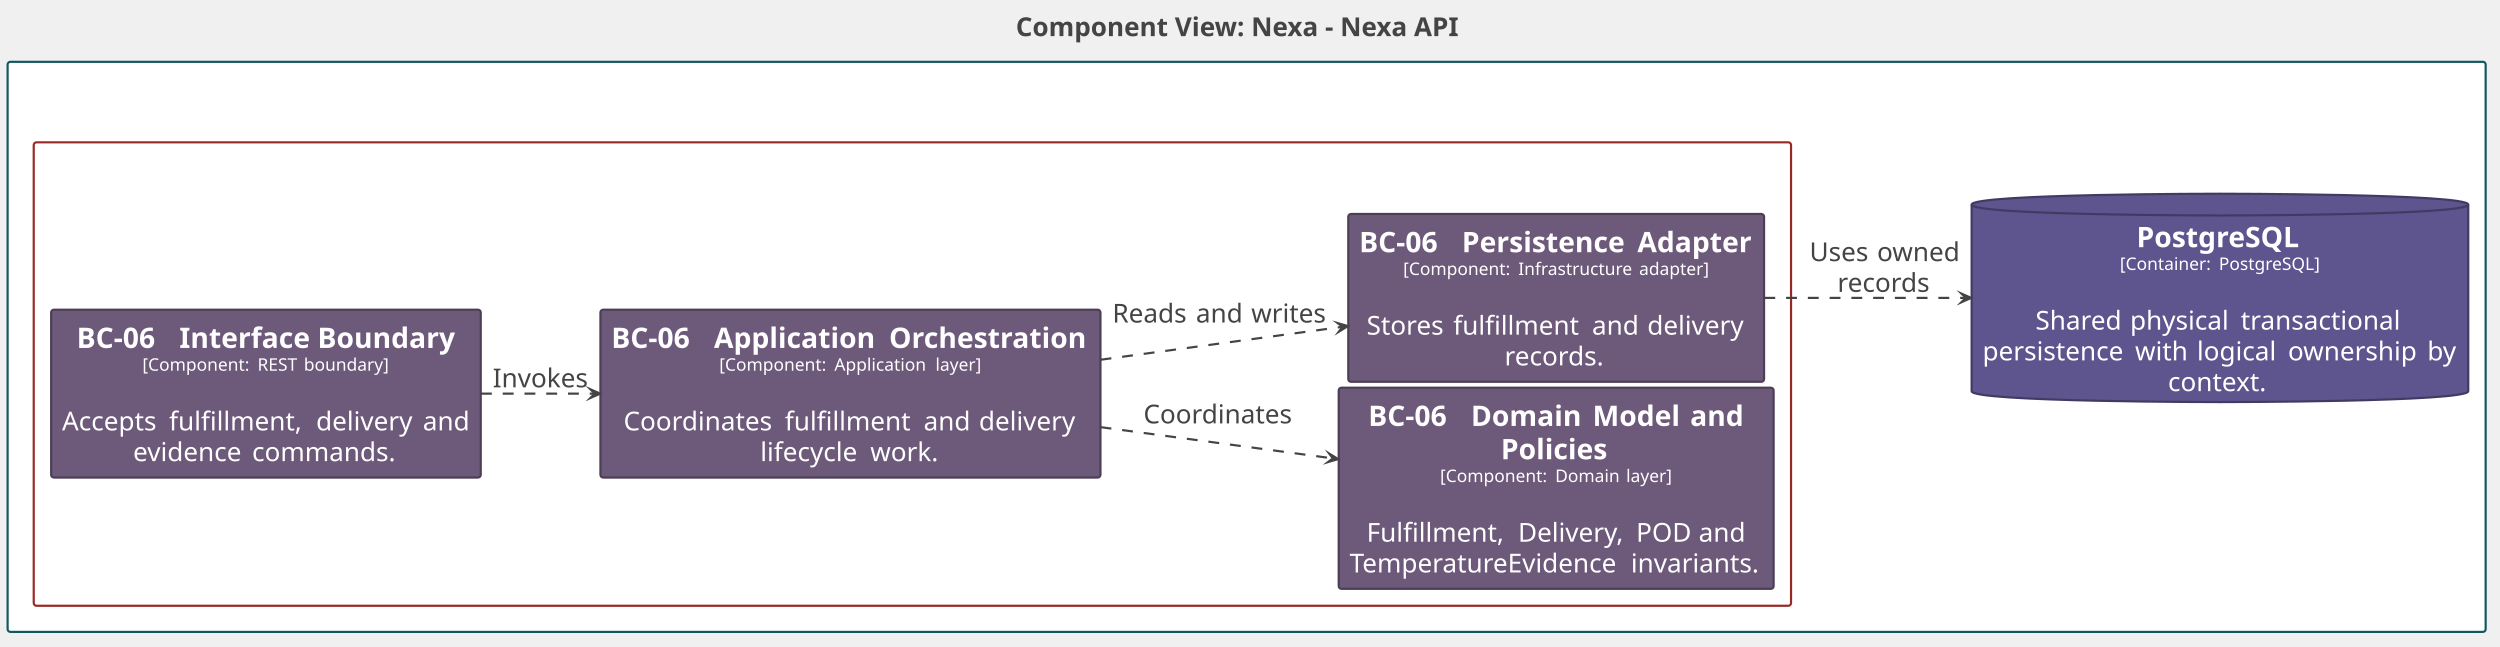
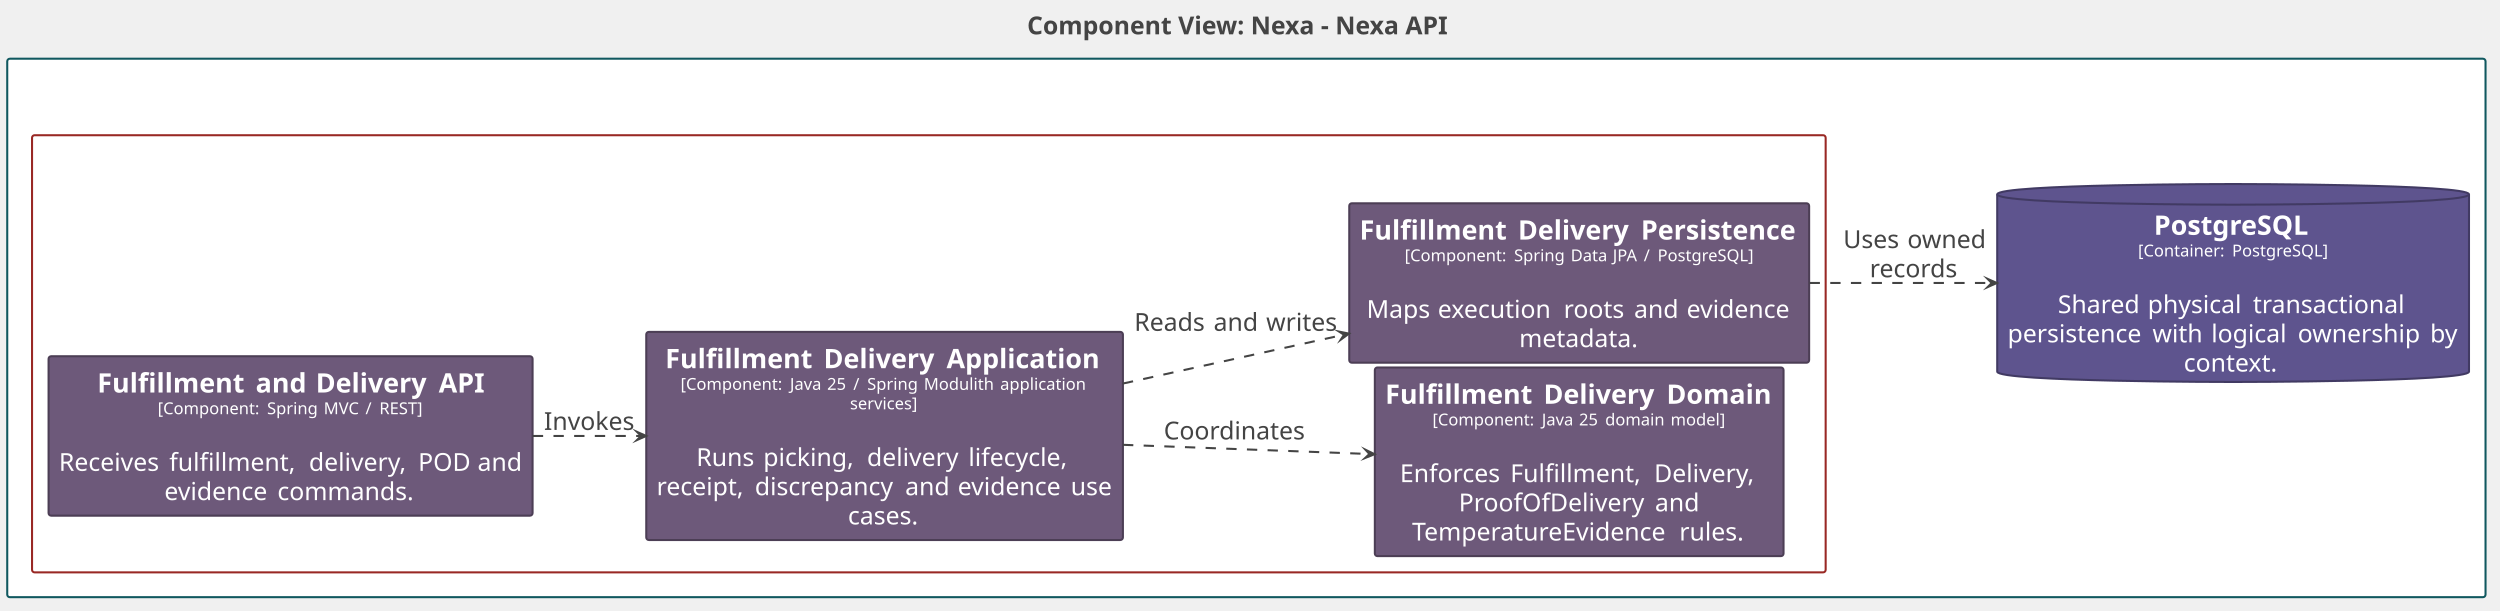
- <svg xmlns="http://www.w3.org/2000/svg" contentStyleType="text/css" data-diagram-type="DESCRIPTION" height="594px" preserveAspectRatio="none" style="width:2298px;height:594px;background:#FFFFFF;" version="1.1" viewBox="0 0 2298 594" width="2298px" zoomAndPan="magnify">
+ <svg xmlns="http://www.w3.org/2000/svg" contentStyleType="text/css" data-diagram-type="DESCRIPTION" height="591px" preserveAspectRatio="none" style="width:2419px;height:591px;background:#FFFFFF;" version="1.1" viewBox="0 0 2419 591" width="2419px" zoomAndPan="magnify">
  <defs />
  <g>
    <g class="title" data-source-line="1">
-       <text fill="#444444" font-family="sans-serif" font-size="24" font-weight="700" lengthAdjust="spacing" textLength="424.336" x="933.737" y="33.203">Component View: Nexa - Nexa API</text>
+       <text fill="#444444" font-family="sans-serif" font-size="24" font-weight="700" lengthAdjust="spacing" textLength="424.336" x="993.832" y="33.203">Component View: Nexa - Nexa API</text>
    </g>
    <g class="cluster" data-qualified-name="Nexa.n.size.16..Software System...size." data-source-line="71" id="ent0001">
-       <rect fill="#FFFFFF" height="524" rx="2.5" ry="2.5" style="stroke:#10585F;stroke-width:2;" width="2277.81" x="7" y="56.828" />
-       <text fill="#FFFFFF" font-family="sans-serif" font-size="24" font-weight="700" lengthAdjust="spacing" textLength="60.797" x="1115.507" y="82.031">Nexa</text>
-       <text fill="#FFFFFF" font-family="sans-serif" font-size="16" font-weight="700" lengthAdjust="spacing" textLength="148.359" x="1071.725" y="102.562">[Software System]</text>
+       <rect fill="#FFFFFF" height="521" rx="2.5" ry="2.5" style="stroke:#10585F;stroke-width:2;" width="2398" x="7" y="56.828" />
+       <text fill="#FFFFFF" font-family="sans-serif" font-size="24" font-weight="700" lengthAdjust="spacing" textLength="60.797" x="1175.602" y="82.031">Nexa</text>
+       <text fill="#FFFFFF" font-family="sans-serif" font-size="16" font-weight="700" lengthAdjust="spacing" textLength="148.359" x="1131.82" y="102.562">[Software System]</text>
    </g>
    <g class="cluster" data-qualified-name="Nexa.n.size.16..Software System...size..Nexa API.n.size.16..Container. Java 25 . Spring Boot 4.1 . Spring Modulith...size." data-source-line="72" id="ent0002">
-       <rect fill="#FFFFFF" height="426" rx="2.5" ry="2.5" style="stroke:#992824;stroke-width:2;" width="1615.33" x="31" y="130.828" />
-       <text fill="#FFFFFF" font-family="sans-serif" font-size="24" font-weight="700" lengthAdjust="spacing" textLength="109.055" x="784.138" y="156.031">Nexa API</text>
-       <text fill="#FFFFFF" font-family="sans-serif" font-size="16" font-weight="700" lengthAdjust="spacing" textLength="459.727" x="608.802" y="176.562">[Container: Java 25 / Spring Boot 4.1 / Spring Modulith]</text>
+       <rect fill="#FFFFFF" height="423" rx="2.5" ry="2.5" style="stroke:#992824;stroke-width:2;" width="1735.51" x="31" y="130.828" />
+       <text fill="#FFFFFF" font-family="sans-serif" font-size="24" font-weight="700" lengthAdjust="spacing" textLength="109.055" x="844.228" y="156.031">Nexa API</text>
+       <text fill="#FFFFFF" font-family="sans-serif" font-size="16" font-weight="700" lengthAdjust="spacing" textLength="459.727" x="668.892" y="176.562">[Container: Java 25 / Spring Boot 4.1 / Spring Modulith]</text>
    </g>
    <g class="entity" data-qualified-name="Nexa.n.size.16..Software System...size..Nexa.PostgreSQL" data-source-line="79" id="ent0007">
-       <path d="M1812.33,188.068 C1812.33,178.068 2040.574,178.068 2040.574,178.068 C2040.574,178.068 2268.818,178.068 2268.818,188.068 L2268.818,359.596 C2268.818,369.596 2040.574,369.596 2040.574,369.596 C2040.574,369.596 1812.33,369.596 1812.33,359.596 L1812.33,188.068" fill="#5E548E" style="stroke:#413A63;stroke-width:2;" />
-       <path d="M1812.33,188.068 C1812.33,198.068 2040.574,198.068 2040.574,198.068 C2040.574,198.068 2268.818,198.068 2268.818,188.068" fill="none" style="stroke:#413A63;stroke-width:2;" />
-       <text fill="#FFFFFF" font-family="sans-serif" font-size="26" font-weight="700" lengthAdjust="spacing" textLength="153.385" x="1963.882" y="227.205">PostgreSQL</text>
-       <text fill="#FFFFFF" font-family="sans-serif" font-size="16" lengthAdjust="spacing" textLength="85.93" x="1948.562" y="248.158">[Container:</text>
-       <text fill="#FFFFFF" font-family="sans-serif" font-size="16" lengthAdjust="spacing" textLength="5.062" x="2034.492" y="248.158"> </text>
-       <text fill="#FFFFFF" font-family="sans-serif" font-size="16" lengthAdjust="spacing" textLength="93.031" x="2039.555" y="248.158">PostgreSQL]</text>
-       <text fill="#FFFFFF" font-family="sans-serif" font-size="24" lengthAdjust="spacing" textLength="7.594" x="2036.777" y="274.736"> </text>
-       <text fill="#FFFFFF" font-family="sans-serif" font-size="24" lengthAdjust="spacing" textLength="79.371" x="1870.963" y="303.002">Shared</text>
-       <text fill="#FFFFFF" font-family="sans-serif" font-size="24" lengthAdjust="spacing" textLength="7.594" x="1950.334" y="303.002"> </text>
-       <text fill="#FFFFFF" font-family="sans-serif" font-size="24" lengthAdjust="spacing" textLength="94.195" x="1957.928" y="303.002">physical</text>
-       <text fill="#FFFFFF" font-family="sans-serif" font-size="24" lengthAdjust="spacing" textLength="7.594" x="2052.123" y="303.002"> </text>
-       <text fill="#FFFFFF" font-family="sans-serif" font-size="24" lengthAdjust="spacing" textLength="150.469" x="2059.717" y="303.002">transactional</text>
-       <text fill="#FFFFFF" font-family="sans-serif" font-size="24" lengthAdjust="spacing" textLength="132.609" x="1822.33" y="331.267">persistence</text>
-       <text fill="#FFFFFF" font-family="sans-serif" font-size="24" lengthAdjust="spacing" textLength="7.594" x="1954.939" y="331.267"> </text>
-       <text fill="#FFFFFF" font-family="sans-serif" font-size="24" lengthAdjust="spacing" textLength="49.301" x="1962.533" y="331.267">with</text>
-       <text fill="#FFFFFF" font-family="sans-serif" font-size="24" lengthAdjust="spacing" textLength="7.594" x="2011.834" y="331.267"> </text>
-       <text fill="#FFFFFF" font-family="sans-serif" font-size="24" lengthAdjust="spacing" textLength="76.066" x="2019.428" y="331.267">logical</text>
-       <text fill="#FFFFFF" font-family="sans-serif" font-size="24" lengthAdjust="spacing" textLength="7.594" x="2095.494" y="331.267"> </text>
-       <text fill="#FFFFFF" font-family="sans-serif" font-size="24" lengthAdjust="spacing" textLength="120.492" x="2103.088" y="331.267">ownership</text>
-       <text fill="#FFFFFF" font-family="sans-serif" font-size="24" lengthAdjust="spacing" textLength="7.594" x="2223.58" y="331.267"> </text>
-       <text fill="#FFFFFF" font-family="sans-serif" font-size="24" lengthAdjust="spacing" textLength="27.645" x="2231.174" y="331.267">by</text>
-       <text fill="#FFFFFF" font-family="sans-serif" font-size="24" lengthAdjust="spacing" textLength="95.566" x="1992.791" y="359.533">context.</text>
-     </g>
-     <g class="entity" data-qualified-name="Nexa.n.size.16..Software System...size..Nexa API.n.size.16..Container. Java 25 . Spring Boot 4.1 . Spring Modulith...size..Nexa.NexaAPI.BC06InterfaceBoundary" data-source-line="73" id="ent0003">
-       <rect fill="#6D597A" height="154.262" rx="2.5" ry="2.5" style="stroke:#4C3E55;stroke-width:2;" width="394.906" x="47" y="284.698" />
-       <text fill="#FFFFFF" font-family="sans-serif" font-size="26" font-weight="700" lengthAdjust="spacing" textLength="85.808" x="70.457" y="319.835">BC-06</text>
-       <text fill="#FFFFFF" font-family="sans-serif" font-size="26" font-weight="700" lengthAdjust="spacing" textLength="8.569" x="156.265" y="319.835"> </text>
-       <text fill="#FFFFFF" font-family="sans-serif" font-size="26" font-weight="700" lengthAdjust="spacing" textLength="118.422" x="164.834" y="319.835">Interface</text>
-       <text fill="#FFFFFF" font-family="sans-serif" font-size="26" font-weight="700" lengthAdjust="spacing" textLength="8.569" x="283.256" y="319.835"> </text>
-       <text fill="#FFFFFF" font-family="sans-serif" font-size="26" font-weight="700" lengthAdjust="spacing" textLength="126.623" x="291.826" y="319.835">Boundary</text>
-       <text fill="#FFFFFF" font-family="sans-serif" font-size="16" lengthAdjust="spacing" textLength="100.758" x="130.863" y="340.788">[Component:</text>
-       <text fill="#FFFFFF" font-family="sans-serif" font-size="16" lengthAdjust="spacing" textLength="5.062" x="231.621" y="340.788"> </text>
-       <text fill="#FFFFFF" font-family="sans-serif" font-size="16" lengthAdjust="spacing" textLength="37.523" x="236.684" y="340.788">REST</text>
-       <text fill="#FFFFFF" font-family="sans-serif" font-size="16" lengthAdjust="spacing" textLength="5.062" x="274.207" y="340.788"> </text>
-       <text fill="#FFFFFF" font-family="sans-serif" font-size="16" lengthAdjust="spacing" textLength="78.773" x="279.269" y="340.788">boundary]</text>
-       <text fill="#FFFFFF" font-family="sans-serif" font-size="24" lengthAdjust="spacing" textLength="7.594" x="240.656" y="367.366"> </text>
-       <text fill="#FFFFFF" font-family="sans-serif" font-size="24" lengthAdjust="spacing" textLength="90.832" x="57" y="395.632">Accepts</text>
-       <text fill="#FFFFFF" font-family="sans-serif" font-size="24" lengthAdjust="spacing" textLength="7.594" x="147.832" y="395.632"> </text>
-       <text fill="#FFFFFF" font-family="sans-serif" font-size="24" lengthAdjust="spacing" textLength="127.535" x="155.426" y="395.632">fulfillment,</text>
-       <text fill="#FFFFFF" font-family="sans-serif" font-size="24" lengthAdjust="spacing" textLength="7.594" x="282.961" y="395.632"> </text>
-       <text fill="#FFFFFF" font-family="sans-serif" font-size="24" lengthAdjust="spacing" textLength="90.504" x="290.555" y="395.632">delivery</text>
-       <text fill="#FFFFFF" font-family="sans-serif" font-size="24" lengthAdjust="spacing" textLength="7.594" x="381.059" y="395.632"> </text>
-       <text fill="#FFFFFF" font-family="sans-serif" font-size="24" lengthAdjust="spacing" textLength="43.254" x="388.652" y="395.632">and</text>
-       <text fill="#FFFFFF" font-family="sans-serif" font-size="24" lengthAdjust="spacing" textLength="101.766" x="122.309" y="423.897">evidence</text>
-       <text fill="#FFFFFF" font-family="sans-serif" font-size="24" lengthAdjust="spacing" textLength="7.594" x="224.074" y="423.897"> </text>
-       <text fill="#FFFFFF" font-family="sans-serif" font-size="24" lengthAdjust="spacing" textLength="134.93" x="231.668" y="423.897">commands.</text>
-     </g>
-     <g class="entity" data-qualified-name="Nexa.n.size.16..Software System...size..Nexa API.n.size.16..Container. Java 25 . Spring Boot 4.1 . Spring Modulith...size..Nexa.NexaAPI.BC06ApplicationOrchestration" data-source-line="74" id="ent0004">
-       <rect fill="#6D597A" height="154.262" rx="2.5" ry="2.5" style="stroke:#4C3E55;stroke-width:2;" width="459.639" x="551.91" y="284.698" />
-       <text fill="#FFFFFF" font-family="sans-serif" font-size="26" font-weight="700" lengthAdjust="spacing" textLength="85.808" x="561.91" y="319.835">BC-06</text>
-       <text fill="#FFFFFF" font-family="sans-serif" font-size="26" font-weight="700" lengthAdjust="spacing" textLength="8.569" x="647.718" y="319.835"> </text>
-       <text fill="#FFFFFF" font-family="sans-serif" font-size="26" font-weight="700" lengthAdjust="spacing" textLength="152.306" x="656.287" y="319.835">Application</text>
-       <text fill="#FFFFFF" font-family="sans-serif" font-size="26" font-weight="700" lengthAdjust="spacing" textLength="8.569" x="808.593" y="319.835"> </text>
-       <text fill="#FFFFFF" font-family="sans-serif" font-size="26" font-weight="700" lengthAdjust="spacing" textLength="184.387" x="817.162" y="319.835">Orchestration</text>
-       <text fill="#FFFFFF" font-family="sans-serif" font-size="16" lengthAdjust="spacing" textLength="100.758" x="661.132" y="340.788">[Component:</text>
-       <text fill="#FFFFFF" font-family="sans-serif" font-size="16" lengthAdjust="spacing" textLength="5.062" x="761.889" y="340.788"> </text>
-       <text fill="#FFFFFF" font-family="sans-serif" font-size="16" lengthAdjust="spacing" textLength="87.828" x="766.952" y="340.788">Application</text>
-       <text fill="#FFFFFF" font-family="sans-serif" font-size="16" lengthAdjust="spacing" textLength="5.062" x="854.78" y="340.788"> </text>
-       <text fill="#FFFFFF" font-family="sans-serif" font-size="16" lengthAdjust="spacing" textLength="42.484" x="859.843" y="340.788">layer]</text>
-       <text fill="#FFFFFF" font-family="sans-serif" font-size="24" lengthAdjust="spacing" textLength="7.594" x="777.933" y="367.366"> </text>
-       <text fill="#FFFFFF" font-family="sans-serif" font-size="24" lengthAdjust="spacing" textLength="140.684" x="573.147" y="395.632">Coordinates</text>
-       <text fill="#FFFFFF" font-family="sans-serif" font-size="24" lengthAdjust="spacing" textLength="7.594" x="713.831" y="395.632"> </text>
-       <text fill="#FFFFFF" font-family="sans-serif" font-size="24" lengthAdjust="spacing" textLength="119.941" x="721.425" y="395.632">fulfillment</text>
-       <text fill="#FFFFFF" font-family="sans-serif" font-size="24" lengthAdjust="spacing" textLength="7.594" x="841.366" y="395.632"> </text>
-       <text fill="#FFFFFF" font-family="sans-serif" font-size="24" lengthAdjust="spacing" textLength="43.254" x="848.96" y="395.632">and</text>
-       <text fill="#FFFFFF" font-family="sans-serif" font-size="24" lengthAdjust="spacing" textLength="7.594" x="892.214" y="395.632"> </text>
-       <text fill="#FFFFFF" font-family="sans-serif" font-size="24" lengthAdjust="spacing" textLength="90.504" x="899.808" y="395.632">delivery</text>
-       <text fill="#FFFFFF" font-family="sans-serif" font-size="24" lengthAdjust="spacing" textLength="93.504" x="698.843" y="423.897">lifecycle</text>
-       <text fill="#FFFFFF" font-family="sans-serif" font-size="24" lengthAdjust="spacing" textLength="7.594" x="792.346" y="423.897"> </text>
-       <text fill="#FFFFFF" font-family="sans-serif" font-size="24" lengthAdjust="spacing" textLength="64.676" x="799.94" y="423.897">work.</text>
-     </g>
-     <g class="entity" data-qualified-name="Nexa.n.size.16..Software System...size..Nexa API.n.size.16..Container. Java 25 . Spring Boot 4.1 . Spring Modulith...size..Nexa.NexaAPI.BC06DomainModelandPolicies" data-source-line="75" id="ent0005">
-       <rect fill="#6D597A" height="184.883" rx="2.5" ry="2.5" style="stroke:#4C3E55;stroke-width:2;" width="399.781" x="1230.54" y="356.388" />
-       <text fill="#FFFFFF" font-family="sans-serif" font-size="26" font-weight="700" lengthAdjust="spacing" textLength="85.808" x="1257.692" y="391.525">BC-06</text>
-       <text fill="#FFFFFF" font-family="sans-serif" font-size="26" font-weight="700" lengthAdjust="spacing" textLength="8.569" x="1343.499" y="391.525"> </text>
-       <text fill="#FFFFFF" font-family="sans-serif" font-size="26" font-weight="700" lengthAdjust="spacing" textLength="103.251" x="1352.069" y="391.525">Domain</text>
-       <text fill="#FFFFFF" font-family="sans-serif" font-size="26" font-weight="700" lengthAdjust="spacing" textLength="8.569" x="1455.32" y="391.525"> </text>
-       <text fill="#FFFFFF" font-family="sans-serif" font-size="26" font-weight="700" lengthAdjust="spacing" textLength="81.123" x="1463.889" y="391.525">Model</text>
-       <text fill="#FFFFFF" font-family="sans-serif" font-size="26" font-weight="700" lengthAdjust="spacing" textLength="8.569" x="1545.012" y="391.525"> </text>
-       <text fill="#FFFFFF" font-family="sans-serif" font-size="26" font-weight="700" lengthAdjust="spacing" textLength="49.588" x="1553.582" y="391.525">and</text>
-       <text fill="#FFFFFF" font-family="sans-serif" font-size="26" font-weight="700" lengthAdjust="spacing" textLength="101.689" x="1379.586" y="422.146">Policies</text>
-       <text fill="#FFFFFF" font-family="sans-serif" font-size="16" lengthAdjust="spacing" textLength="100.758" x="1323.677" y="443.099">[Component:</text>
-       <text fill="#FFFFFF" font-family="sans-serif" font-size="16" lengthAdjust="spacing" textLength="5.062" x="1424.435" y="443.099"> </text>
-       <text fill="#FFFFFF" font-family="sans-serif" font-size="16" lengthAdjust="spacing" textLength="60.141" x="1429.497" y="443.099">Domain</text>
-       <text fill="#FFFFFF" font-family="sans-serif" font-size="16" lengthAdjust="spacing" textLength="5.062" x="1489.638" y="443.099"> </text>
-       <text fill="#FFFFFF" font-family="sans-serif" font-size="16" lengthAdjust="spacing" textLength="42.484" x="1494.7" y="443.099">layer]</text>
-       <text fill="#FFFFFF" font-family="sans-serif" font-size="24" lengthAdjust="spacing" textLength="7.594" x="1426.634" y="469.677"> </text>
-       <text fill="#FFFFFF" font-family="sans-serif" font-size="24" lengthAdjust="spacing" textLength="131.578" x="1256.196" y="497.943">Fulfillment,</text>
-       <text fill="#FFFFFF" font-family="sans-serif" font-size="24" lengthAdjust="spacing" textLength="7.594" x="1387.774" y="497.943"> </text>
-       <text fill="#FFFFFF" font-family="sans-serif" font-size="24" lengthAdjust="spacing" textLength="100.969" x="1395.368" y="497.943">Delivery,</text>
-       <text fill="#FFFFFF" font-family="sans-serif" font-size="24" lengthAdjust="spacing" textLength="7.594" x="1496.337" y="497.943"> </text>
-       <text fill="#FFFFFF" font-family="sans-serif" font-size="24" lengthAdjust="spacing" textLength="49.887" x="1503.931" y="497.943">POD</text>
-       <text fill="#FFFFFF" font-family="sans-serif" font-size="24" lengthAdjust="spacing" textLength="7.594" x="1553.817" y="497.943"> </text>
-       <text fill="#FFFFFF" font-family="sans-serif" font-size="24" lengthAdjust="spacing" textLength="43.254" x="1561.411" y="497.943">and</text>
-       <text fill="#FFFFFF" font-family="sans-serif" font-size="24" lengthAdjust="spacing" textLength="250.969" x="1240.54" y="526.208">TemperatureEvidence</text>
-       <text fill="#FFFFFF" font-family="sans-serif" font-size="24" lengthAdjust="spacing" textLength="7.594" x="1491.509" y="526.208"> </text>
-       <text fill="#FFFFFF" font-family="sans-serif" font-size="24" lengthAdjust="spacing" textLength="121.219" x="1499.102" y="526.208">invariants.</text>
-     </g>
-     <g class="entity" data-qualified-name="Nexa.n.size.16..Software System...size..Nexa API.n.size.16..Container. Java 25 . Spring Boot 4.1 . Spring Modulith...size..Nexa.NexaAPI.BC06PersistenceAdapter" data-source-line="76" id="ent0006">
-       <rect fill="#6D597A" height="154.262" rx="2.5" ry="2.5" style="stroke:#4C3E55;stroke-width:2;" width="382.197" x="1239.34" y="196.698" />
-       <text fill="#FFFFFF" font-family="sans-serif" font-size="26" font-weight="700" lengthAdjust="spacing" textLength="85.808" x="1249.34" y="231.835">BC-06</text>
-       <text fill="#FFFFFF" font-family="sans-serif" font-size="26" font-weight="700" lengthAdjust="spacing" textLength="8.569" x="1335.148" y="231.835"> </text>
-       <text fill="#FFFFFF" font-family="sans-serif" font-size="26" font-weight="700" lengthAdjust="spacing" textLength="152.775" x="1343.717" y="231.835">Persistence</text>
-       <text fill="#FFFFFF" font-family="sans-serif" font-size="26" font-weight="700" lengthAdjust="spacing" textLength="8.569" x="1496.492" y="231.835"> </text>
-       <text fill="#FFFFFF" font-family="sans-serif" font-size="26" font-weight="700" lengthAdjust="spacing" textLength="106.476" x="1505.062" y="231.835">Adapter</text>
-       <text fill="#FFFFFF" font-family="sans-serif" font-size="16" lengthAdjust="spacing" textLength="100.758" x="1289.771" y="252.788">[Component:</text>
-       <text fill="#FFFFFF" font-family="sans-serif" font-size="16" lengthAdjust="spacing" textLength="5.062" x="1390.528" y="252.788"> </text>
-       <text fill="#FFFFFF" font-family="sans-serif" font-size="16" lengthAdjust="spacing" textLength="105.992" x="1395.591" y="252.788">Infrastructure</text>
-       <text fill="#FFFFFF" font-family="sans-serif" font-size="16" lengthAdjust="spacing" textLength="5.062" x="1501.583" y="252.788"> </text>
-       <text fill="#FFFFFF" font-family="sans-serif" font-size="16" lengthAdjust="spacing" textLength="64.461" x="1506.646" y="252.788">adapter]</text>
-       <text fill="#FFFFFF" font-family="sans-serif" font-size="24" lengthAdjust="spacing" textLength="7.594" x="1426.642" y="279.366"> </text>
-       <text fill="#FFFFFF" font-family="sans-serif" font-size="24" lengthAdjust="spacing" textLength="72.07" x="1256.163" y="307.632">Stores</text>
-       <text fill="#FFFFFF" font-family="sans-serif" font-size="24" lengthAdjust="spacing" textLength="7.594" x="1328.234" y="307.632"> </text>
-       <text fill="#FFFFFF" font-family="sans-serif" font-size="24" lengthAdjust="spacing" textLength="119.941" x="1335.827" y="307.632">fulfillment</text>
-       <text fill="#FFFFFF" font-family="sans-serif" font-size="24" lengthAdjust="spacing" textLength="7.594" x="1455.769" y="307.632"> </text>
-       <text fill="#FFFFFF" font-family="sans-serif" font-size="24" lengthAdjust="spacing" textLength="43.254" x="1463.362" y="307.632">and</text>
-       <text fill="#FFFFFF" font-family="sans-serif" font-size="24" lengthAdjust="spacing" textLength="7.594" x="1506.616" y="307.632"> </text>
-       <text fill="#FFFFFF" font-family="sans-serif" font-size="24" lengthAdjust="spacing" textLength="90.504" x="1514.21" y="307.632">delivery</text>
-       <text fill="#FFFFFF" font-family="sans-serif" font-size="24" lengthAdjust="spacing" textLength="94.981" x="1382.948" y="335.897">records.</text>
+       <path d="M1932.51,188.068 C1932.51,178.068 2160.754,178.068 2160.754,178.068 C2160.754,178.068 2388.998,178.068 2388.998,188.068 L2388.998,359.596 C2388.998,369.596 2160.754,369.596 2160.754,369.596 C2160.754,369.596 1932.51,369.596 1932.51,359.596 L1932.51,188.068" fill="#5E548E" style="stroke:#413A63;stroke-width:2;" />
+       <path d="M1932.51,188.068 C1932.51,198.068 2160.754,198.068 2160.754,198.068 C2160.754,198.068 2388.998,198.068 2388.998,188.068" fill="none" style="stroke:#413A63;stroke-width:2;" />
+       <text fill="#FFFFFF" font-family="sans-serif" font-size="26" font-weight="700" lengthAdjust="spacing" textLength="153.385" x="2084.062" y="227.205">PostgreSQL</text>
+       <text fill="#FFFFFF" font-family="sans-serif" font-size="16" lengthAdjust="spacing" textLength="85.93" x="2068.742" y="248.158">[Container:</text>
+       <text fill="#FFFFFF" font-family="sans-serif" font-size="16" lengthAdjust="spacing" textLength="5.062" x="2154.672" y="248.158"> </text>
+       <text fill="#FFFFFF" font-family="sans-serif" font-size="16" lengthAdjust="spacing" textLength="93.031" x="2159.735" y="248.158">PostgreSQL]</text>
+       <text fill="#FFFFFF" font-family="sans-serif" font-size="24" lengthAdjust="spacing" textLength="7.594" x="2156.957" y="274.736"> </text>
+       <text fill="#FFFFFF" font-family="sans-serif" font-size="24" lengthAdjust="spacing" textLength="79.371" x="1991.143" y="303.002">Shared</text>
+       <text fill="#FFFFFF" font-family="sans-serif" font-size="24" lengthAdjust="spacing" textLength="7.594" x="2070.514" y="303.002"> </text>
+       <text fill="#FFFFFF" font-family="sans-serif" font-size="24" lengthAdjust="spacing" textLength="94.195" x="2078.108" y="303.002">physical</text>
+       <text fill="#FFFFFF" font-family="sans-serif" font-size="24" lengthAdjust="spacing" textLength="7.594" x="2172.303" y="303.002"> </text>
+       <text fill="#FFFFFF" font-family="sans-serif" font-size="24" lengthAdjust="spacing" textLength="150.469" x="2179.897" y="303.002">transactional</text>
+       <text fill="#FFFFFF" font-family="sans-serif" font-size="24" lengthAdjust="spacing" textLength="132.609" x="1942.51" y="331.267">persistence</text>
+       <text fill="#FFFFFF" font-family="sans-serif" font-size="24" lengthAdjust="spacing" textLength="7.594" x="2075.119" y="331.267"> </text>
+       <text fill="#FFFFFF" font-family="sans-serif" font-size="24" lengthAdjust="spacing" textLength="49.301" x="2082.713" y="331.267">with</text>
+       <text fill="#FFFFFF" font-family="sans-serif" font-size="24" lengthAdjust="spacing" textLength="7.594" x="2132.014" y="331.267"> </text>
+       <text fill="#FFFFFF" font-family="sans-serif" font-size="24" lengthAdjust="spacing" textLength="76.066" x="2139.608" y="331.267">logical</text>
+       <text fill="#FFFFFF" font-family="sans-serif" font-size="24" lengthAdjust="spacing" textLength="7.594" x="2215.674" y="331.267"> </text>
+       <text fill="#FFFFFF" font-family="sans-serif" font-size="24" lengthAdjust="spacing" textLength="120.492" x="2223.268" y="331.267">ownership</text>
+       <text fill="#FFFFFF" font-family="sans-serif" font-size="24" lengthAdjust="spacing" textLength="7.594" x="2343.76" y="331.267"> </text>
+       <text fill="#FFFFFF" font-family="sans-serif" font-size="24" lengthAdjust="spacing" textLength="27.645" x="2351.354" y="331.267">by</text>
+       <text fill="#FFFFFF" font-family="sans-serif" font-size="24" lengthAdjust="spacing" textLength="95.566" x="2112.971" y="359.533">context.</text>
+     </g>
+     <g class="entity" data-qualified-name="Nexa.n.size.16..Software System...size..Nexa API.n.size.16..Container. Java 25 . Spring Boot 4.1 . Spring Modulith...size..Nexa.NexaAPI.FulfillmentandDeliveryAPI" data-source-line="73" id="ent0003">
+       <rect fill="#6D597A" height="154.262" rx="2.5" ry="2.5" style="stroke:#4C3E55;stroke-width:2;" width="468.324" x="47" y="344.698" />
+       <text fill="#FFFFFF" font-family="sans-serif" font-size="26" font-weight="700" lengthAdjust="spacing" textLength="144.663" x="94.128" y="379.835">Fulfillment</text>
+       <text fill="#FFFFFF" font-family="sans-serif" font-size="26" font-weight="700" lengthAdjust="spacing" textLength="8.569" x="238.792" y="379.835"> </text>
+       <text fill="#FFFFFF" font-family="sans-serif" font-size="26" font-weight="700" lengthAdjust="spacing" textLength="49.588" x="247.361" y="379.835">and</text>
+       <text fill="#FFFFFF" font-family="sans-serif" font-size="26" font-weight="700" lengthAdjust="spacing" textLength="8.569" x="296.949" y="379.835"> </text>
+       <text fill="#FFFFFF" font-family="sans-serif" font-size="26" font-weight="700" lengthAdjust="spacing" textLength="110.398" x="305.518" y="379.835">Delivery</text>
+       <text fill="#FFFFFF" font-family="sans-serif" font-size="26" font-weight="700" lengthAdjust="spacing" textLength="8.569" x="415.916" y="379.835"> </text>
+       <text fill="#FFFFFF" font-family="sans-serif" font-size="26" font-weight="700" lengthAdjust="spacing" textLength="43.71" x="424.486" y="379.835">API</text>
+       <text fill="#FFFFFF" font-family="sans-serif" font-size="16" lengthAdjust="spacing" textLength="100.758" x="152.56" y="400.788">[Component:</text>
+       <text fill="#FFFFFF" font-family="sans-serif" font-size="16" lengthAdjust="spacing" textLength="5.062" x="253.318" y="400.788"> </text>
+       <text fill="#FFFFFF" font-family="sans-serif" font-size="16" lengthAdjust="spacing" textLength="49.766" x="258.381" y="400.788">Spring</text>
+       <text fill="#FFFFFF" font-family="sans-serif" font-size="16" lengthAdjust="spacing" textLength="5.062" x="308.147" y="400.788"> </text>
+       <text fill="#FFFFFF" font-family="sans-serif" font-size="16" lengthAdjust="spacing" textLength="35.312" x="313.209" y="400.788">MVC</text>
+       <text fill="#FFFFFF" font-family="sans-serif" font-size="16" lengthAdjust="spacing" textLength="5.062" x="348.522" y="400.788"> </text>
+       <text fill="#FFFFFF" font-family="sans-serif" font-size="16" lengthAdjust="spacing" textLength="8.391" x="353.584" y="400.788">/</text>
+       <text fill="#FFFFFF" font-family="sans-serif" font-size="16" lengthAdjust="spacing" textLength="5.062" x="361.975" y="400.788"> </text>
+       <text fill="#FFFFFF" font-family="sans-serif" font-size="16" lengthAdjust="spacing" textLength="42.727" x="367.037" y="400.788">REST]</text>
+       <text fill="#FFFFFF" font-family="sans-serif" font-size="24" lengthAdjust="spacing" textLength="7.594" x="277.365" y="427.366"> </text>
+       <text fill="#FFFFFF" font-family="sans-serif" font-size="24" lengthAdjust="spacing" textLength="99.176" x="57" y="455.632">Receives</text>
+       <text fill="#FFFFFF" font-family="sans-serif" font-size="24" lengthAdjust="spacing" textLength="7.594" x="156.176" y="455.632"> </text>
+       <text fill="#FFFFFF" font-family="sans-serif" font-size="24" lengthAdjust="spacing" textLength="127.535" x="163.769" y="455.632">fulfillment,</text>
+       <text fill="#FFFFFF" font-family="sans-serif" font-size="24" lengthAdjust="spacing" textLength="7.594" x="291.305" y="455.632"> </text>
+       <text fill="#FFFFFF" font-family="sans-serif" font-size="24" lengthAdjust="spacing" textLength="98.098" x="298.898" y="455.632">delivery,</text>
+       <text fill="#FFFFFF" font-family="sans-serif" font-size="24" lengthAdjust="spacing" textLength="7.594" x="396.996" y="455.632"> </text>
+       <text fill="#FFFFFF" font-family="sans-serif" font-size="24" lengthAdjust="spacing" textLength="49.887" x="404.59" y="455.632">POD</text>
+       <text fill="#FFFFFF" font-family="sans-serif" font-size="24" lengthAdjust="spacing" textLength="7.594" x="454.477" y="455.632"> </text>
+       <text fill="#FFFFFF" font-family="sans-serif" font-size="24" lengthAdjust="spacing" textLength="43.254" x="462.07" y="455.632">and</text>
+       <text fill="#FFFFFF" font-family="sans-serif" font-size="24" lengthAdjust="spacing" textLength="101.766" x="159.018" y="483.897">evidence</text>
+       <text fill="#FFFFFF" font-family="sans-serif" font-size="24" lengthAdjust="spacing" textLength="7.594" x="260.783" y="483.897"> </text>
+       <text fill="#FFFFFF" font-family="sans-serif" font-size="24" lengthAdjust="spacing" textLength="134.93" x="268.377" y="483.897">commands.</text>
+     </g>
+     <g class="entity" data-qualified-name="Nexa.n.size.16..Software System...size..Nexa API.n.size.16..Container. Java 25 . Spring Boot 4.1 . Spring Modulith...size..Nexa.NexaAPI.FulfillmentDeliveryApplication" data-source-line="74" id="ent0004">
+       <rect fill="#6D597A" height="201.371" rx="2.5" ry="2.5" style="stroke:#4C3E55;stroke-width:2;" width="461.211" x="625.32" y="321.138" />
+       <text fill="#FFFFFF" font-family="sans-serif" font-size="26" font-weight="700" lengthAdjust="spacing" textLength="144.663" x="643.673" y="356.275">Fulfillment</text>
+       <text fill="#FFFFFF" font-family="sans-serif" font-size="26" font-weight="700" lengthAdjust="spacing" textLength="8.569" x="788.336" y="356.275"> </text>
+       <text fill="#FFFFFF" font-family="sans-serif" font-size="26" font-weight="700" lengthAdjust="spacing" textLength="110.398" x="796.905" y="356.275">Delivery</text>
+       <text fill="#FFFFFF" font-family="sans-serif" font-size="26" font-weight="700" lengthAdjust="spacing" textLength="8.569" x="907.303" y="356.275"> </text>
+       <text fill="#FFFFFF" font-family="sans-serif" font-size="26" font-weight="700" lengthAdjust="spacing" textLength="152.306" x="915.873" y="356.275">Application</text>
+       <text fill="#FFFFFF" font-family="sans-serif" font-size="16" lengthAdjust="spacing" textLength="100.758" x="658.5" y="377.228">[Component:</text>
+       <text fill="#FFFFFF" font-family="sans-serif" font-size="16" lengthAdjust="spacing" textLength="5.062" x="759.258" y="377.228"> </text>
+       <text fill="#FFFFFF" font-family="sans-serif" font-size="16" lengthAdjust="spacing" textLength="30.93" x="764.32" y="377.228">Java</text>
+       <text fill="#FFFFFF" font-family="sans-serif" font-size="16" lengthAdjust="spacing" textLength="5.062" x="795.25" y="377.228"> </text>
+       <text fill="#FFFFFF" font-family="sans-serif" font-size="16" lengthAdjust="spacing" textLength="20.234" x="800.312" y="377.228">25</text>
+       <text fill="#FFFFFF" font-family="sans-serif" font-size="16" lengthAdjust="spacing" textLength="5.062" x="820.547" y="377.228"> </text>
+       <text fill="#FFFFFF" font-family="sans-serif" font-size="16" lengthAdjust="spacing" textLength="8.391" x="825.609" y="377.228">/</text>
+       <text fill="#FFFFFF" font-family="sans-serif" font-size="16" lengthAdjust="spacing" textLength="5.062" x="834" y="377.228"> </text>
+       <text fill="#FFFFFF" font-family="sans-serif" font-size="16" lengthAdjust="spacing" textLength="49.766" x="839.062" y="377.228">Spring</text>
+       <text fill="#FFFFFF" font-family="sans-serif" font-size="16" lengthAdjust="spacing" textLength="5.062" x="888.828" y="377.228"> </text>
+       <text fill="#FFFFFF" font-family="sans-serif" font-size="16" lengthAdjust="spacing" textLength="68.773" x="893.89" y="377.228">Modulith</text>
+       <text fill="#FFFFFF" font-family="sans-serif" font-size="16" lengthAdjust="spacing" textLength="5.062" x="962.664" y="377.228"> </text>
+       <text fill="#FFFFFF" font-family="sans-serif" font-size="16" lengthAdjust="spacing" textLength="85.625" x="967.726" y="377.228">application</text>
+       <text fill="#FFFFFF" font-family="sans-serif" font-size="16" lengthAdjust="spacing" textLength="66.992" x="822.429" y="396.072">services]</text>
+       <text fill="#FFFFFF" font-family="sans-serif" font-size="24" lengthAdjust="spacing" textLength="7.594" x="852.129" y="422.65"> </text>
+       <text fill="#FFFFFF" font-family="sans-serif" font-size="24" lengthAdjust="spacing" textLength="57.199" x="673.758" y="450.916">Runs</text>
+       <text fill="#FFFFFF" font-family="sans-serif" font-size="24" lengthAdjust="spacing" textLength="7.594" x="730.957" y="450.916"> </text>
+       <text fill="#FFFFFF" font-family="sans-serif" font-size="24" lengthAdjust="spacing" textLength="92.754" x="738.551" y="450.916">picking,</text>
+       <text fill="#FFFFFF" font-family="sans-serif" font-size="24" lengthAdjust="spacing" textLength="7.594" x="831.304" y="450.916"> </text>
+       <text fill="#FFFFFF" font-family="sans-serif" font-size="24" lengthAdjust="spacing" textLength="90.504" x="838.898" y="450.916">delivery</text>
+       <text fill="#FFFFFF" font-family="sans-serif" font-size="24" lengthAdjust="spacing" textLength="7.594" x="929.402" y="450.916"> </text>
+       <text fill="#FFFFFF" font-family="sans-serif" font-size="24" lengthAdjust="spacing" textLength="101.098" x="936.996" y="450.916">lifecycle,</text>
+       <text fill="#FFFFFF" font-family="sans-serif" font-size="24" lengthAdjust="spacing" textLength="87.469" x="635.32" y="479.181">receipt,</text>
+       <text fill="#FFFFFF" font-family="sans-serif" font-size="24" lengthAdjust="spacing" textLength="7.594" x="722.789" y="479.181"> </text>
+       <text fill="#FFFFFF" font-family="sans-serif" font-size="24" lengthAdjust="spacing" textLength="137.848" x="730.383" y="479.181">discrepancy</text>
+       <text fill="#FFFFFF" font-family="sans-serif" font-size="24" lengthAdjust="spacing" textLength="7.594" x="868.23" y="479.181"> </text>
+       <text fill="#FFFFFF" font-family="sans-serif" font-size="24" lengthAdjust="spacing" textLength="43.254" x="875.824" y="479.181">and</text>
+       <text fill="#FFFFFF" font-family="sans-serif" font-size="24" lengthAdjust="spacing" textLength="7.594" x="919.078" y="479.181"> </text>
+       <text fill="#FFFFFF" font-family="sans-serif" font-size="24" lengthAdjust="spacing" textLength="101.766" x="926.672" y="479.181">evidence</text>
+       <text fill="#FFFFFF" font-family="sans-serif" font-size="24" lengthAdjust="spacing" textLength="7.594" x="1028.437" y="479.181"> </text>
+       <text fill="#FFFFFF" font-family="sans-serif" font-size="24" lengthAdjust="spacing" textLength="40.5" x="1036.031" y="479.181">use</text>
+       <text fill="#FFFFFF" font-family="sans-serif" font-size="24" lengthAdjust="spacing" textLength="70.981" x="820.435" y="507.447">cases.</text>
+     </g>
+     <g class="entity" data-qualified-name="Nexa.n.size.16..Software System...size..Nexa API.n.size.16..Container. Java 25 . Spring Boot 4.1 . Spring Modulith...size..Nexa.NexaAPI.FulfillmentDeliveryDomain" data-source-line="75" id="ent0005">
+       <rect fill="#6D597A" height="182.527" rx="2.5" ry="2.5" style="stroke:#4C3E55;stroke-width:2;" width="395.451" x="1330.3" y="355.568" />
+       <text fill="#FFFFFF" font-family="sans-serif" font-size="26" font-weight="700" lengthAdjust="spacing" textLength="144.663" x="1340.3" y="390.705">Fulfillment</text>
+       <text fill="#FFFFFF" font-family="sans-serif" font-size="26" font-weight="700" lengthAdjust="spacing" textLength="8.569" x="1484.963" y="390.705"> </text>
+       <text fill="#FFFFFF" font-family="sans-serif" font-size="26" font-weight="700" lengthAdjust="spacing" textLength="110.398" x="1493.532" y="390.705">Delivery</text>
+       <text fill="#FFFFFF" font-family="sans-serif" font-size="26" font-weight="700" lengthAdjust="spacing" textLength="8.569" x="1603.931" y="390.705"> </text>
+       <text fill="#FFFFFF" font-family="sans-serif" font-size="26" font-weight="700" lengthAdjust="spacing" textLength="103.251" x="1612.5" y="390.705">Domain</text>
+       <text fill="#FFFFFF" font-family="sans-serif" font-size="16" lengthAdjust="spacing" textLength="100.758" x="1386.037" y="411.658">[Component:</text>
+       <text fill="#FFFFFF" font-family="sans-serif" font-size="16" lengthAdjust="spacing" textLength="5.062" x="1486.795" y="411.658"> </text>
+       <text fill="#FFFFFF" font-family="sans-serif" font-size="16" lengthAdjust="spacing" textLength="30.93" x="1491.858" y="411.658">Java</text>
+       <text fill="#FFFFFF" font-family="sans-serif" font-size="16" lengthAdjust="spacing" textLength="5.062" x="1522.787" y="411.658"> </text>
+       <text fill="#FFFFFF" font-family="sans-serif" font-size="16" lengthAdjust="spacing" textLength="20.234" x="1527.85" y="411.658">25</text>
+       <text fill="#FFFFFF" font-family="sans-serif" font-size="16" lengthAdjust="spacing" textLength="5.062" x="1548.084" y="411.658"> </text>
+       <text fill="#FFFFFF" font-family="sans-serif" font-size="16" lengthAdjust="spacing" textLength="58.227" x="1553.147" y="411.658">domain</text>
+       <text fill="#FFFFFF" font-family="sans-serif" font-size="16" lengthAdjust="spacing" textLength="5.062" x="1611.373" y="411.658"> </text>
+       <text fill="#FFFFFF" font-family="sans-serif" font-size="16" lengthAdjust="spacing" textLength="53.578" x="1616.436" y="411.658">model]</text>
+       <text fill="#FFFFFF" font-family="sans-serif" font-size="24" lengthAdjust="spacing" textLength="7.594" x="1524.229" y="438.236"> </text>
+       <text fill="#FFFFFF" font-family="sans-serif" font-size="24" lengthAdjust="spacing" textLength="99.188" x="1354.565" y="466.502">Enforces</text>
+       <text fill="#FFFFFF" font-family="sans-serif" font-size="24" lengthAdjust="spacing" textLength="7.594" x="1453.752" y="466.502"> </text>
+       <text fill="#FFFFFF" font-family="sans-serif" font-size="24" lengthAdjust="spacing" textLength="131.578" x="1461.346" y="466.502">Fulfillment,</text>
+       <text fill="#FFFFFF" font-family="sans-serif" font-size="24" lengthAdjust="spacing" textLength="7.594" x="1592.924" y="466.502"> </text>
+       <text fill="#FFFFFF" font-family="sans-serif" font-size="24" lengthAdjust="spacing" textLength="100.969" x="1600.518" y="466.502">Delivery,</text>
+       <text fill="#FFFFFF" font-family="sans-serif" font-size="24" lengthAdjust="spacing" textLength="182.238" x="1411.483" y="494.767">ProofOfDelivery</text>
+       <text fill="#FFFFFF" font-family="sans-serif" font-size="24" lengthAdjust="spacing" textLength="7.594" x="1593.721" y="494.767"> </text>
+       <text fill="#FFFFFF" font-family="sans-serif" font-size="24" lengthAdjust="spacing" textLength="43.254" x="1601.315" y="494.767">and</text>
+       <text fill="#FFFFFF" font-family="sans-serif" font-size="24" lengthAdjust="spacing" textLength="250.969" x="1366.319" y="523.033">TemperatureEvidence</text>
+       <text fill="#FFFFFF" font-family="sans-serif" font-size="24" lengthAdjust="spacing" textLength="7.594" x="1617.287" y="523.033"> </text>
+       <text fill="#FFFFFF" font-family="sans-serif" font-size="24" lengthAdjust="spacing" textLength="64.852" x="1624.881" y="523.033">rules.</text>
+     </g>
+     <g class="entity" data-qualified-name="Nexa.n.size.16..Software System...size..Nexa API.n.size.16..Container. Java 25 . Spring Boot 4.1 . Spring Modulith...size..Nexa.NexaAPI.FulfillmentDeliveryPersistence" data-source-line="76" id="ent0006">
+       <rect fill="#6D597A" height="154.262" rx="2.5" ry="2.5" style="stroke:#4C3E55;stroke-width:2;" width="444.976" x="1305.54" y="196.698" />
+       <text fill="#FFFFFF" font-family="sans-serif" font-size="26" font-weight="700" lengthAdjust="spacing" textLength="144.663" x="1315.54" y="231.835">Fulfillment</text>
+       <text fill="#FFFFFF" font-family="sans-serif" font-size="26" font-weight="700" lengthAdjust="spacing" textLength="8.569" x="1460.203" y="231.835"> </text>
+       <text fill="#FFFFFF" font-family="sans-serif" font-size="26" font-weight="700" lengthAdjust="spacing" textLength="110.398" x="1468.772" y="231.835">Delivery</text>
+       <text fill="#FFFFFF" font-family="sans-serif" font-size="26" font-weight="700" lengthAdjust="spacing" textLength="8.569" x="1579.171" y="231.835"> </text>
+       <text fill="#FFFFFF" font-family="sans-serif" font-size="26" font-weight="700" lengthAdjust="spacing" textLength="152.775" x="1587.74" y="231.835">Persistence</text>
+       <text fill="#FFFFFF" font-family="sans-serif" font-size="16" lengthAdjust="spacing" textLength="100.758" x="1359.149" y="252.788">[Component:</text>
+       <text fill="#FFFFFF" font-family="sans-serif" font-size="16" lengthAdjust="spacing" textLength="5.062" x="1459.907" y="252.788"> </text>
+       <text fill="#FFFFFF" font-family="sans-serif" font-size="16" lengthAdjust="spacing" textLength="49.766" x="1464.969" y="252.788">Spring</text>
+       <text fill="#FFFFFF" font-family="sans-serif" font-size="16" lengthAdjust="spacing" textLength="5.062" x="1514.735" y="252.788"> </text>
+       <text fill="#FFFFFF" font-family="sans-serif" font-size="16" lengthAdjust="spacing" textLength="35.641" x="1519.797" y="252.788">Data</text>
+       <text fill="#FFFFFF" font-family="sans-serif" font-size="16" lengthAdjust="spacing" textLength="5.062" x="1555.438" y="252.788"> </text>
+       <text fill="#FFFFFF" font-family="sans-serif" font-size="16" lengthAdjust="spacing" textLength="24.859" x="1560.5" y="252.788">JPA</text>
+       <text fill="#FFFFFF" font-family="sans-serif" font-size="16" lengthAdjust="spacing" textLength="5.062" x="1585.36" y="252.788"> </text>
+       <text fill="#FFFFFF" font-family="sans-serif" font-size="16" lengthAdjust="spacing" textLength="8.391" x="1590.422" y="252.788">/</text>
+       <text fill="#FFFFFF" font-family="sans-serif" font-size="16" lengthAdjust="spacing" textLength="5.062" x="1598.813" y="252.788"> </text>
+       <text fill="#FFFFFF" font-family="sans-serif" font-size="16" lengthAdjust="spacing" textLength="93.031" x="1603.875" y="252.788">PostgreSQL]</text>
+       <text fill="#FFFFFF" font-family="sans-serif" font-size="24" lengthAdjust="spacing" textLength="7.594" x="1524.231" y="279.366"> </text>
+       <text fill="#FFFFFF" font-family="sans-serif" font-size="24" lengthAdjust="spacing" textLength="61.266" x="1322.34" y="307.632">Maps</text>
+       <text fill="#FFFFFF" font-family="sans-serif" font-size="24" lengthAdjust="spacing" textLength="7.594" x="1383.606" y="307.632"> </text>
+       <text fill="#FFFFFF" font-family="sans-serif" font-size="24" lengthAdjust="spacing" textLength="114.199" x="1391.2" y="307.632">execution</text>
+       <text fill="#FFFFFF" font-family="sans-serif" font-size="24" lengthAdjust="spacing" textLength="7.594" x="1505.399" y="307.632"> </text>
+       <text fill="#FFFFFF" font-family="sans-serif" font-size="24" lengthAdjust="spacing" textLength="60.516" x="1512.993" y="307.632">roots</text>
+       <text fill="#FFFFFF" font-family="sans-serif" font-size="24" lengthAdjust="spacing" textLength="7.594" x="1573.508" y="307.632"> </text>
+       <text fill="#FFFFFF" font-family="sans-serif" font-size="24" lengthAdjust="spacing" textLength="43.254" x="1581.102" y="307.632">and</text>
+       <text fill="#FFFFFF" font-family="sans-serif" font-size="24" lengthAdjust="spacing" textLength="7.594" x="1624.356" y="307.632"> </text>
+       <text fill="#FFFFFF" font-family="sans-serif" font-size="24" lengthAdjust="spacing" textLength="101.766" x="1631.95" y="307.632">evidence</text>
+       <text fill="#FFFFFF" font-family="sans-serif" font-size="24" lengthAdjust="spacing" textLength="116.191" x="1469.932" y="335.897">metadata.</text>
    </g>
    <g class="link" data-entity-1="ent0003" data-entity-2="ent0004" data-link-type="dependency" data-source-line="82" id="lnk8">
-       <path d="M442.11,361.828 C477.75,361.828 510.2,361.828 546.67,361.828" fill="none" id="Nexa.NexaAPI.BC06InterfaceBoundary-to-Nexa.NexaAPI.BC06ApplicationOrchestration" style="stroke:#444444;stroke-width:2;stroke-dasharray:10,10;" />
-       <polygon fill="#444444" points="551.67,361.828,542.67,357.828,546.67,361.828,542.67,365.828,551.67,361.828" style="stroke:#444444;stroke-width:2;stroke-linejoin:miter;stroke-miterlimit:10;" />
-       <text fill="#444444" font-family="sans-serif" font-size="24" lengthAdjust="spacing" textLength="88.606" x="452.91" y="356.031">Invokes</text>
+       <path d="M515.54,421.828 C551.76,421.828 584.14,421.828 620.27,421.828" fill="none" id="Nexa.NexaAPI.FulfillmentandDeliveryAPI-to-Nexa.NexaAPI.FulfillmentDeliveryApplication" style="stroke:#444444;stroke-width:2;stroke-dasharray:10,10;" />
+       <polygon fill="#444444" points="625.27,421.828,616.27,417.828,620.27,421.828,616.27,425.828,625.27,421.828" style="stroke:#444444;stroke-width:2;stroke-linejoin:miter;stroke-miterlimit:10;" />
+       <text fill="#444444" font-family="sans-serif" font-size="24" lengthAdjust="spacing" textLength="88.606" x="526.32" y="416.031">Invokes</text>
    </g>
    <g class="link" data-entity-1="ent0004" data-entity-2="ent0005" data-link-type="dependency" data-source-line="83" id="lnk9">
-       <path d="M1011.64,392.628 C1082.95,402.218 1156.025,412.041 1225.135,421.341" fill="none" id="Nexa.NexaAPI.BC06ApplicationOrchestration-to-Nexa.NexaAPI.BC06DomainModelandPolicies" style="stroke:#444444;stroke-width:2;stroke-dasharray:10,10;" />
-       <polygon fill="#444444" points="1230.09,422.008,1221.704,416.844,1225.135,421.341,1220.637,424.772,1230.09,422.008" style="stroke:#444444;stroke-width:2;stroke-linejoin:miter;stroke-miterlimit:10;" />
-       <text fill="#444444" font-family="sans-serif" font-size="24" lengthAdjust="spacing" textLength="140.684" x="1051.04" y="389.181">Coordinates</text>
+       <path d="M1086.6,430.398 C1165.78,433.348 1248.714,436.442 1325.043,439.292" fill="none" id="Nexa.NexaAPI.FulfillmentDeliveryApplication-to-Nexa.NexaAPI.FulfillmentDeliveryDomain" style="stroke:#444444;stroke-width:2;stroke-dasharray:10,10;" />
+       <polygon fill="#444444" points="1330.04,439.478,1321.196,435.145,1325.043,439.292,1320.897,443.139,1330.04,439.478" style="stroke:#444444;stroke-width:2;stroke-linejoin:miter;stroke-miterlimit:10;" />
+       <text fill="#444444" font-family="sans-serif" font-size="24" lengthAdjust="spacing" textLength="140.684" x="1126.04" y="425.191">Coordinates</text>
    </g>
    <g class="link" data-entity-1="ent0004" data-entity-2="ent0006" data-link-type="dependency" data-source-line="84" id="lnk10">
-       <path d="M1011.64,330.678 C1086.04,320.558 1162.796,310.112 1234.066,300.412" fill="none" id="Nexa.NexaAPI.BC06ApplicationOrchestration-to-Nexa.NexaAPI.BC06PersistenceAdapter" style="stroke:#444444;stroke-width:2;stroke-dasharray:10,10;" />
-       <polygon fill="#444444" points="1239.02,299.738,1229.563,296.988,1234.066,300.412,1230.642,304.915,1239.02,299.738" style="stroke:#444444;stroke-width:2;stroke-linejoin:miter;stroke-miterlimit:10;" />
-       <text fill="#444444" font-family="sans-serif" font-size="24" lengthAdjust="spacing" textLength="69.141" x="1022.54" y="296.491">Reads</text>
-       <text fill="#444444" font-family="sans-serif" font-size="24" lengthAdjust="spacing" textLength="7.594" x="1091.681" y="296.491"> </text>
-       <text fill="#444444" font-family="sans-serif" font-size="24" lengthAdjust="spacing" textLength="43.254" x="1099.274" y="296.491">and</text>
-       <text fill="#444444" font-family="sans-serif" font-size="24" lengthAdjust="spacing" textLength="7.594" x="1142.528" y="296.491"> </text>
-       <text fill="#444444" font-family="sans-serif" font-size="24" lengthAdjust="spacing" textLength="69.832" x="1150.122" y="296.491">writes</text>
+       <path d="M1086.6,371.098 C1157.35,355.478 1230.208,339.387 1300.408,323.877" fill="none" id="Nexa.NexaAPI.FulfillmentDeliveryApplication-to-Nexa.NexaAPI.FulfillmentDeliveryPersistence" style="stroke:#444444;stroke-width:2;stroke-dasharray:10,10;" />
+       <polygon fill="#444444" points="1305.29,322.798,1295.639,320.834,1300.408,323.877,1297.365,328.646,1305.29,322.798" style="stroke:#444444;stroke-width:2;stroke-linejoin:miter;stroke-miterlimit:10;" />
+       <text fill="#444444" font-family="sans-serif" font-size="24" lengthAdjust="spacing" textLength="69.141" x="1097.54" y="320.131">Reads</text>
+       <text fill="#444444" font-family="sans-serif" font-size="24" lengthAdjust="spacing" textLength="7.594" x="1166.681" y="320.131"> </text>
+       <text fill="#444444" font-family="sans-serif" font-size="24" lengthAdjust="spacing" textLength="43.254" x="1174.274" y="320.131">and</text>
+       <text fill="#444444" font-family="sans-serif" font-size="24" lengthAdjust="spacing" textLength="7.594" x="1217.528" y="320.131"> </text>
+       <text fill="#444444" font-family="sans-serif" font-size="24" lengthAdjust="spacing" textLength="69.832" x="1225.122" y="320.131">writes</text>
    </g>
    <g class="link" data-entity-1="ent0006" data-entity-2="ent0007" data-link-type="dependency" data-source-line="85" id="lnk11">
-       <path d="M1621.77,273.828 C1682.04,273.828 1744.29,273.828 1806.91,273.828" fill="none" id="Nexa.NexaAPI.BC06PersistenceAdapter-to-Nexa.PostgreSQL" style="stroke:#444444;stroke-width:2;stroke-dasharray:10,10;" />
-       <polygon fill="#444444" points="1811.91,273.828,1802.91,269.828,1806.91,273.828,1802.91,277.828,1811.91,273.828" style="stroke:#444444;stroke-width:2;stroke-linejoin:miter;stroke-miterlimit:10;" />
-       <text fill="#444444" font-family="sans-serif" font-size="24" lengthAdjust="spacing" textLength="54.469" x="1663.33" y="240.031">Uses</text>
-       <text fill="#444444" font-family="sans-serif" font-size="24" lengthAdjust="spacing" textLength="7.594" x="1717.799" y="240.031"> </text>
-       <text fill="#444444" font-family="sans-serif" font-size="24" lengthAdjust="spacing" textLength="76.606" x="1725.392" y="240.031">owned</text>
-       <text fill="#444444" font-family="sans-serif" font-size="24" lengthAdjust="spacing" textLength="87.387" x="1688.971" y="268.297">records</text>
+       <path d="M1750.95,273.828 C1809.67,273.828 1868.15,273.828 1927.16,273.828" fill="none" id="Nexa.NexaAPI.FulfillmentDeliveryPersistence-to-Nexa.PostgreSQL" style="stroke:#444444;stroke-width:2;stroke-dasharray:10,10;" />
+       <polygon fill="#444444" points="1932.16,273.828,1923.16,269.828,1927.16,273.828,1923.16,277.828,1932.16,273.828" style="stroke:#444444;stroke-width:2;stroke-linejoin:miter;stroke-miterlimit:10;" />
+       <text fill="#444444" font-family="sans-serif" font-size="24" lengthAdjust="spacing" textLength="54.469" x="1783.51" y="240.031">Uses</text>
+       <text fill="#444444" font-family="sans-serif" font-size="24" lengthAdjust="spacing" textLength="7.594" x="1837.979" y="240.031"> </text>
+       <text fill="#444444" font-family="sans-serif" font-size="24" lengthAdjust="spacing" textLength="76.606" x="1845.572" y="240.031">owned</text>
+       <text fill="#444444" font-family="sans-serif" font-size="24" lengthAdjust="spacing" textLength="87.387" x="1809.151" y="268.297">records</text>
    </g>
  </g>
</svg>
